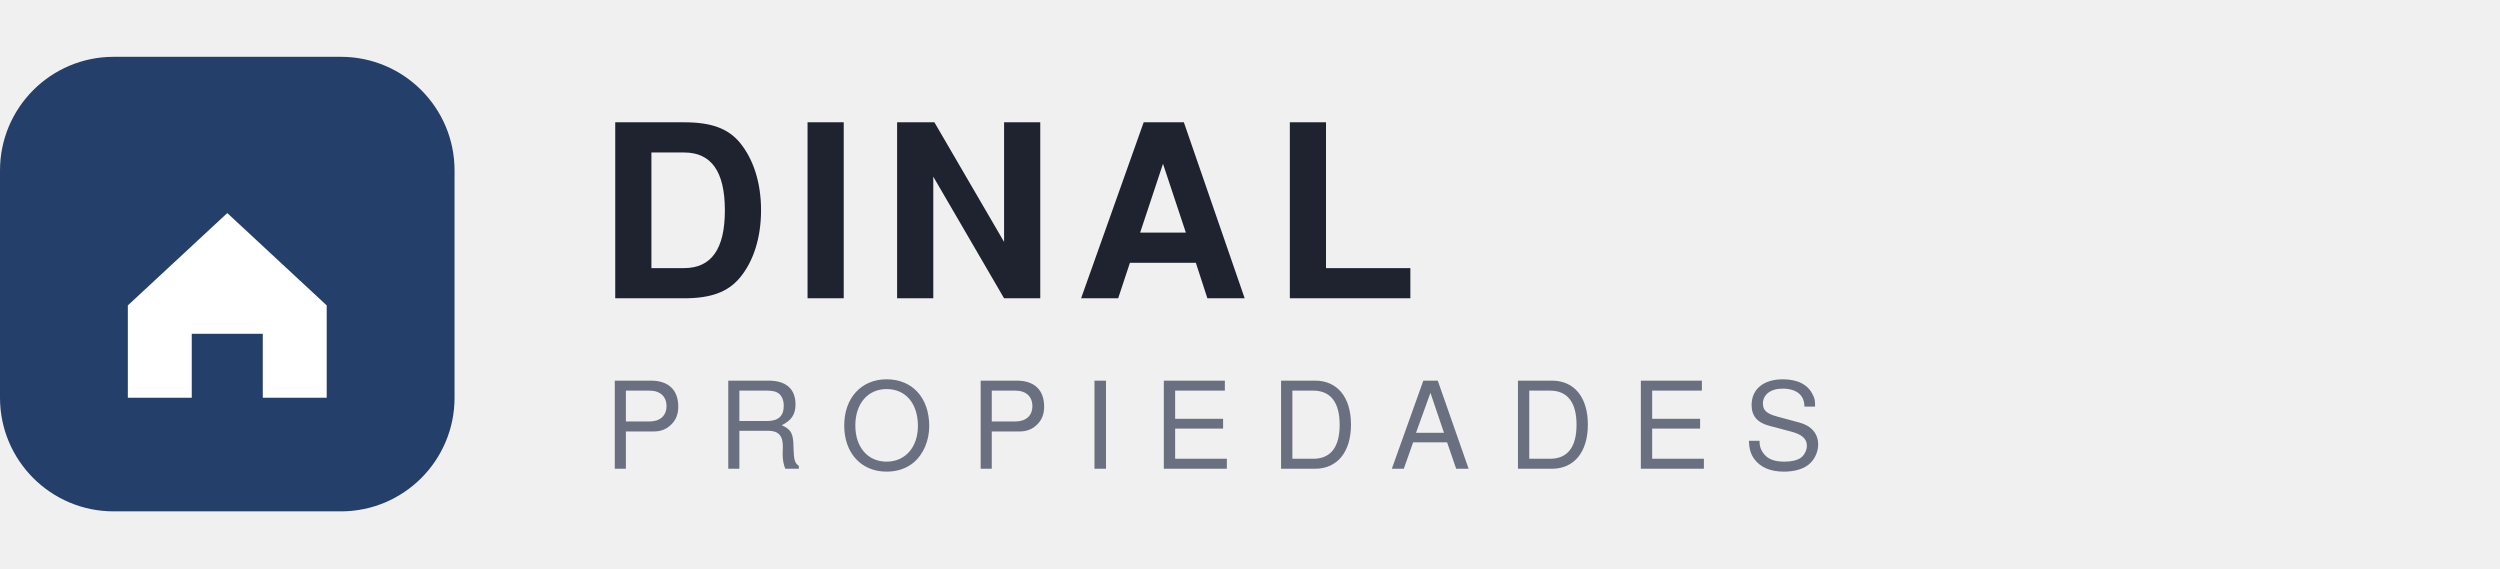
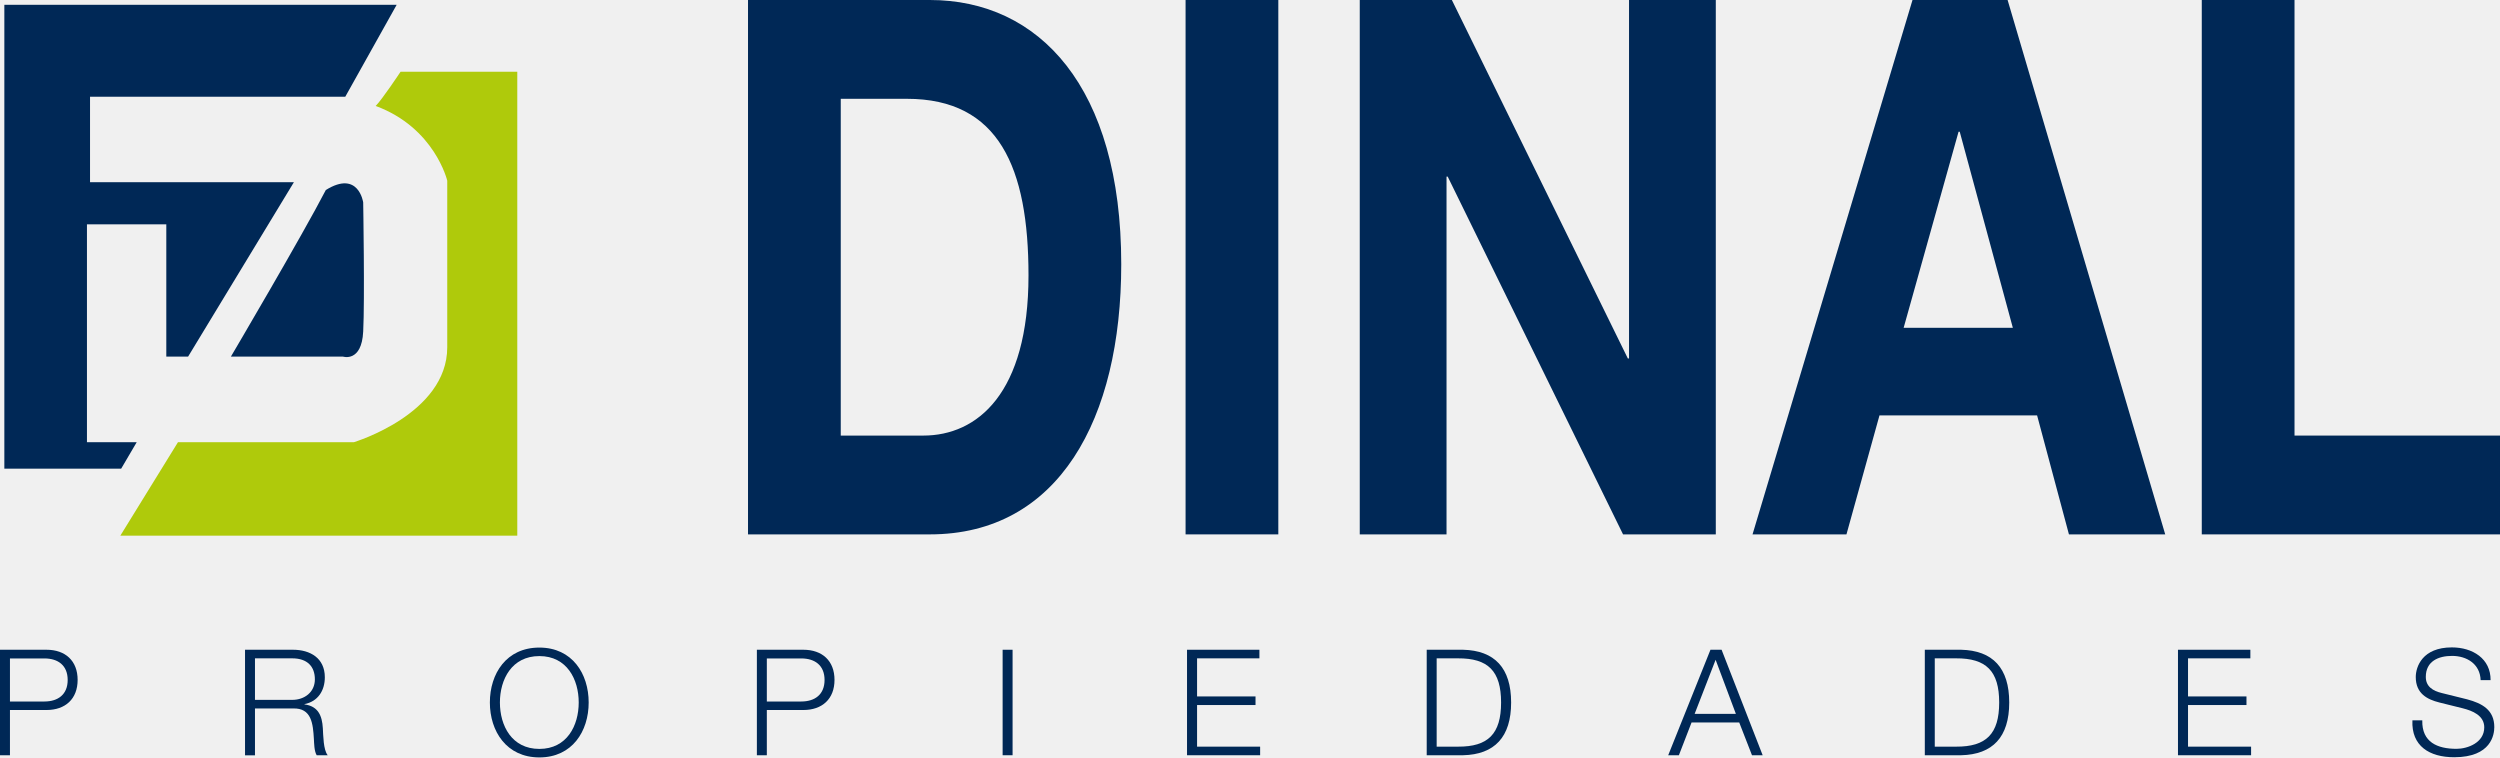
- <svg xmlns="http://www.w3.org/2000/svg" viewBox="0 0 176 40" role="img" aria-label="Dinal Propiedades">
-   <rect x="0" y="4" width="32" height="32" rx="8" fill="#253f6b" />
-   <path d="M9 21.5 16 15l7 6.5V28h-4.5v-4.5h-5V28H9z" fill="#fff" />
-   <text x="42" y="21" font-family="Geist, Segoe UI, Helvetica, Arial, sans-serif" font-size="17" font-weight="700" letter-spacing="1.5" fill="#1f2330">DINAL</text>
-   <text x="42.5" y="33" font-family="Geist, Segoe UI, Helvetica, Arial, sans-serif" font-size="8.5" font-weight="500" letter-spacing="2.6" fill="#6b7080">PROPIEDADES</text>
+ <svg xmlns="http://www.w3.org/2000/svg" id="Capa_2" data-name="Capa 2" viewBox="0 0 276.3 83.72">
+   <defs>
+     <style>
+       .cls-1 {
+         fill: #afca0b;
+       }
+ 
+       .cls-2 {
+         fill: #002856;
+       }
+     </style>
+   </defs>
+   <g id="Capa_1-2" data-name="Capa 1">
+     <g>
+       <g>
+         <path class="cls-2" d="M82.67,0h20.1c12.07,0,21.15,9.6,21.15,29.2,0,17.12-6.92,29.86-21.15,29.86h-20.1V0ZM92.91,48.14h9.14c5.94,0,11.62-4.63,11.62-17.7,0-11.91-3.26-19.52-13.44-19.52h-7.31v37.22Z" />
+         <path class="cls-2" d="M131.03,0h10.25v59.06h-10.25V0Z" />
+         <path class="cls-2" d="M150.28,0h10.18l19.45,39.62h.13V0h9.59v59.06h-10.25l-19.38-39.54h-.13v39.54h-9.59V0Z" />
+         <path class="cls-2" d="M211.37,0h10.51l17.42,59.06h-10.64l-3.52-13.15h-17.42l-3.65,13.15h-10.38L211.37,0ZM210.39,36.23h12.07l-5.87-21.67h-.13l-6.07,21.67Z" />
+         <path class="cls-2" d="M243.34,0h10.25v48.14h22.71v10.92h-32.96V0Z" />
+       </g>
+       <g>
+         <path class="cls-2" d="M0,71.81h5.14c2.08,0,3.44,1.22,3.44,3.33s-1.36,3.33-3.44,3.33H1.1v5H0v-11.66ZM1.1,77.53h3.8c1.52,0,2.58-.78,2.58-2.38s-1.05-2.38-2.58-2.38H1.1v4.77Z" />
+         <path class="cls-2" d="M27.08,71.81h5.3c1.91,0,3.52.93,3.52,3.04,0,1.47-.76,2.68-2.25,2.97v.03c1.51.2,1.95,1.24,2.03,2.63.05.8.05,2.4.54,2.99h-1.22c-.28-.46-.28-1.32-.31-1.81-.1-1.63-.23-3.44-2.32-3.36h-4.19v5.18h-1.1v-11.66ZM28.18,77.35h4.12c1.35,0,2.5-.85,2.5-2.27s-.84-2.32-2.5-2.32h-4.12v4.59Z" />
+         <path class="cls-2" d="M59.61,71.57c3.63,0,5.45,2.89,5.45,6.07s-1.82,6.07-5.45,6.07-5.47-2.89-5.47-6.07,1.82-6.07,5.47-6.07ZM59.61,82.77c3.05,0,4.35-2.58,4.35-5.13s-1.3-5.13-4.35-5.13-4.36,2.58-4.36,5.13,1.3,5.13,4.36,5.13Z" />
+         <path class="cls-2" d="M83.65,71.81h5.14c2.08,0,3.44,1.22,3.44,3.33s-1.36,3.33-3.44,3.33h-4.04v5h-1.1v-11.66ZM84.75,77.53h3.8c1.52,0,2.58-.78,2.58-2.38s-1.05-2.38-2.58-2.38h-3.8v4.77Z" />
+         <path class="cls-2" d="M110.81,71.81h1.1v11.66h-1.1v-11.66Z" />
+         <path class="cls-2" d="M131.19,71.81h8v.95h-6.89v4.21h6.46v.95h-6.46v4.6h6.97v.95h-8.08v-11.66Z" />
+         <path class="cls-2" d="M157.68,71.81h4.01c3.49.08,5.32,2.01,5.32,5.83s-1.83,5.75-5.32,5.83h-4.01v-11.66ZM158.78,82.52h2.35c3.33.02,4.77-1.4,4.77-4.88s-1.44-4.9-4.77-4.88h-2.35v9.76Z" />
+         <path class="cls-2" d="M189.04,71.81h1.23l4.54,11.66h-1.18l-1.41-3.62h-5.27l-1.4,3.62h-1.18l4.67-11.66ZM187.29,78.9h4.56l-2.24-5.98-2.32,5.98Z" />
+         <path class="cls-2" d="M212.73,71.81h4.01c3.49.08,5.32,2.01,5.32,5.83s-1.83,5.75-5.32,5.83h-4.01v-11.66ZM213.83,82.52h2.35c3.33.02,4.77-1.4,4.77-4.88s-1.44-4.9-4.77-4.88h-2.35v9.76Z" />
+         <path class="cls-2" d="M240.71,71.81h8v.95h-6.89v4.21h6.46v.95h-6.46v4.6h6.97v.95h-8.08v-11.66Z" />
+         <path class="cls-2" d="M267.71,79.63c-.05,2.4,1.67,3.13,3.78,3.13,1.22,0,3.07-.67,3.07-2.37,0-1.32-1.31-1.84-2.38-2.11l-2.58-.64c-1.36-.34-2.61-1-2.61-2.81,0-1.14.73-3.28,3.99-3.28,2.29,0,4.3,1.24,4.28,3.62h-1.1c-.06-1.78-1.52-2.68-3.16-2.68-1.51,0-2.9.59-2.9,2.32,0,1.09.81,1.55,1.75,1.78l2.82.7c1.64.44,3,1.16,3,3.07,0,.8-.32,3.33-4.43,3.33-2.74,0-4.75-1.24-4.62-4.08h1.1Z" />
+       </g>
+     </g>
+     <g>
+       <polygon class="cls-2" points=".48 .53 .48 51.8 13.39 51.8 15.11 48.87 9.61 48.87 9.61 24.79 18.38 24.79 18.38 39.41 20.79 39.41 32.48 20.14 9.95 20.14 9.95 10.69 38.16 10.69 43.84 .53 .48 .53" />
+       <path class="cls-1" d="M19.67,48.87h19.44s10.32-3.1,10.32-10.49v-18.41s-1.38-5.85-7.91-8.26c.69-.68,2.75-3.78,2.75-3.78h12.9v51.27H13.3l6.37-10.33Z" />
+       <path class="cls-2" d="M25.52,39.41h12.38s2.07.68,2.24-2.76c.18-3.44,0-14.28,0-14.28,0,0-.51-3.62-4.13-1.37-2.58,4.99-10.49,18.41-10.49,18.41Z" />
+     </g>
+   </g>
</svg>
